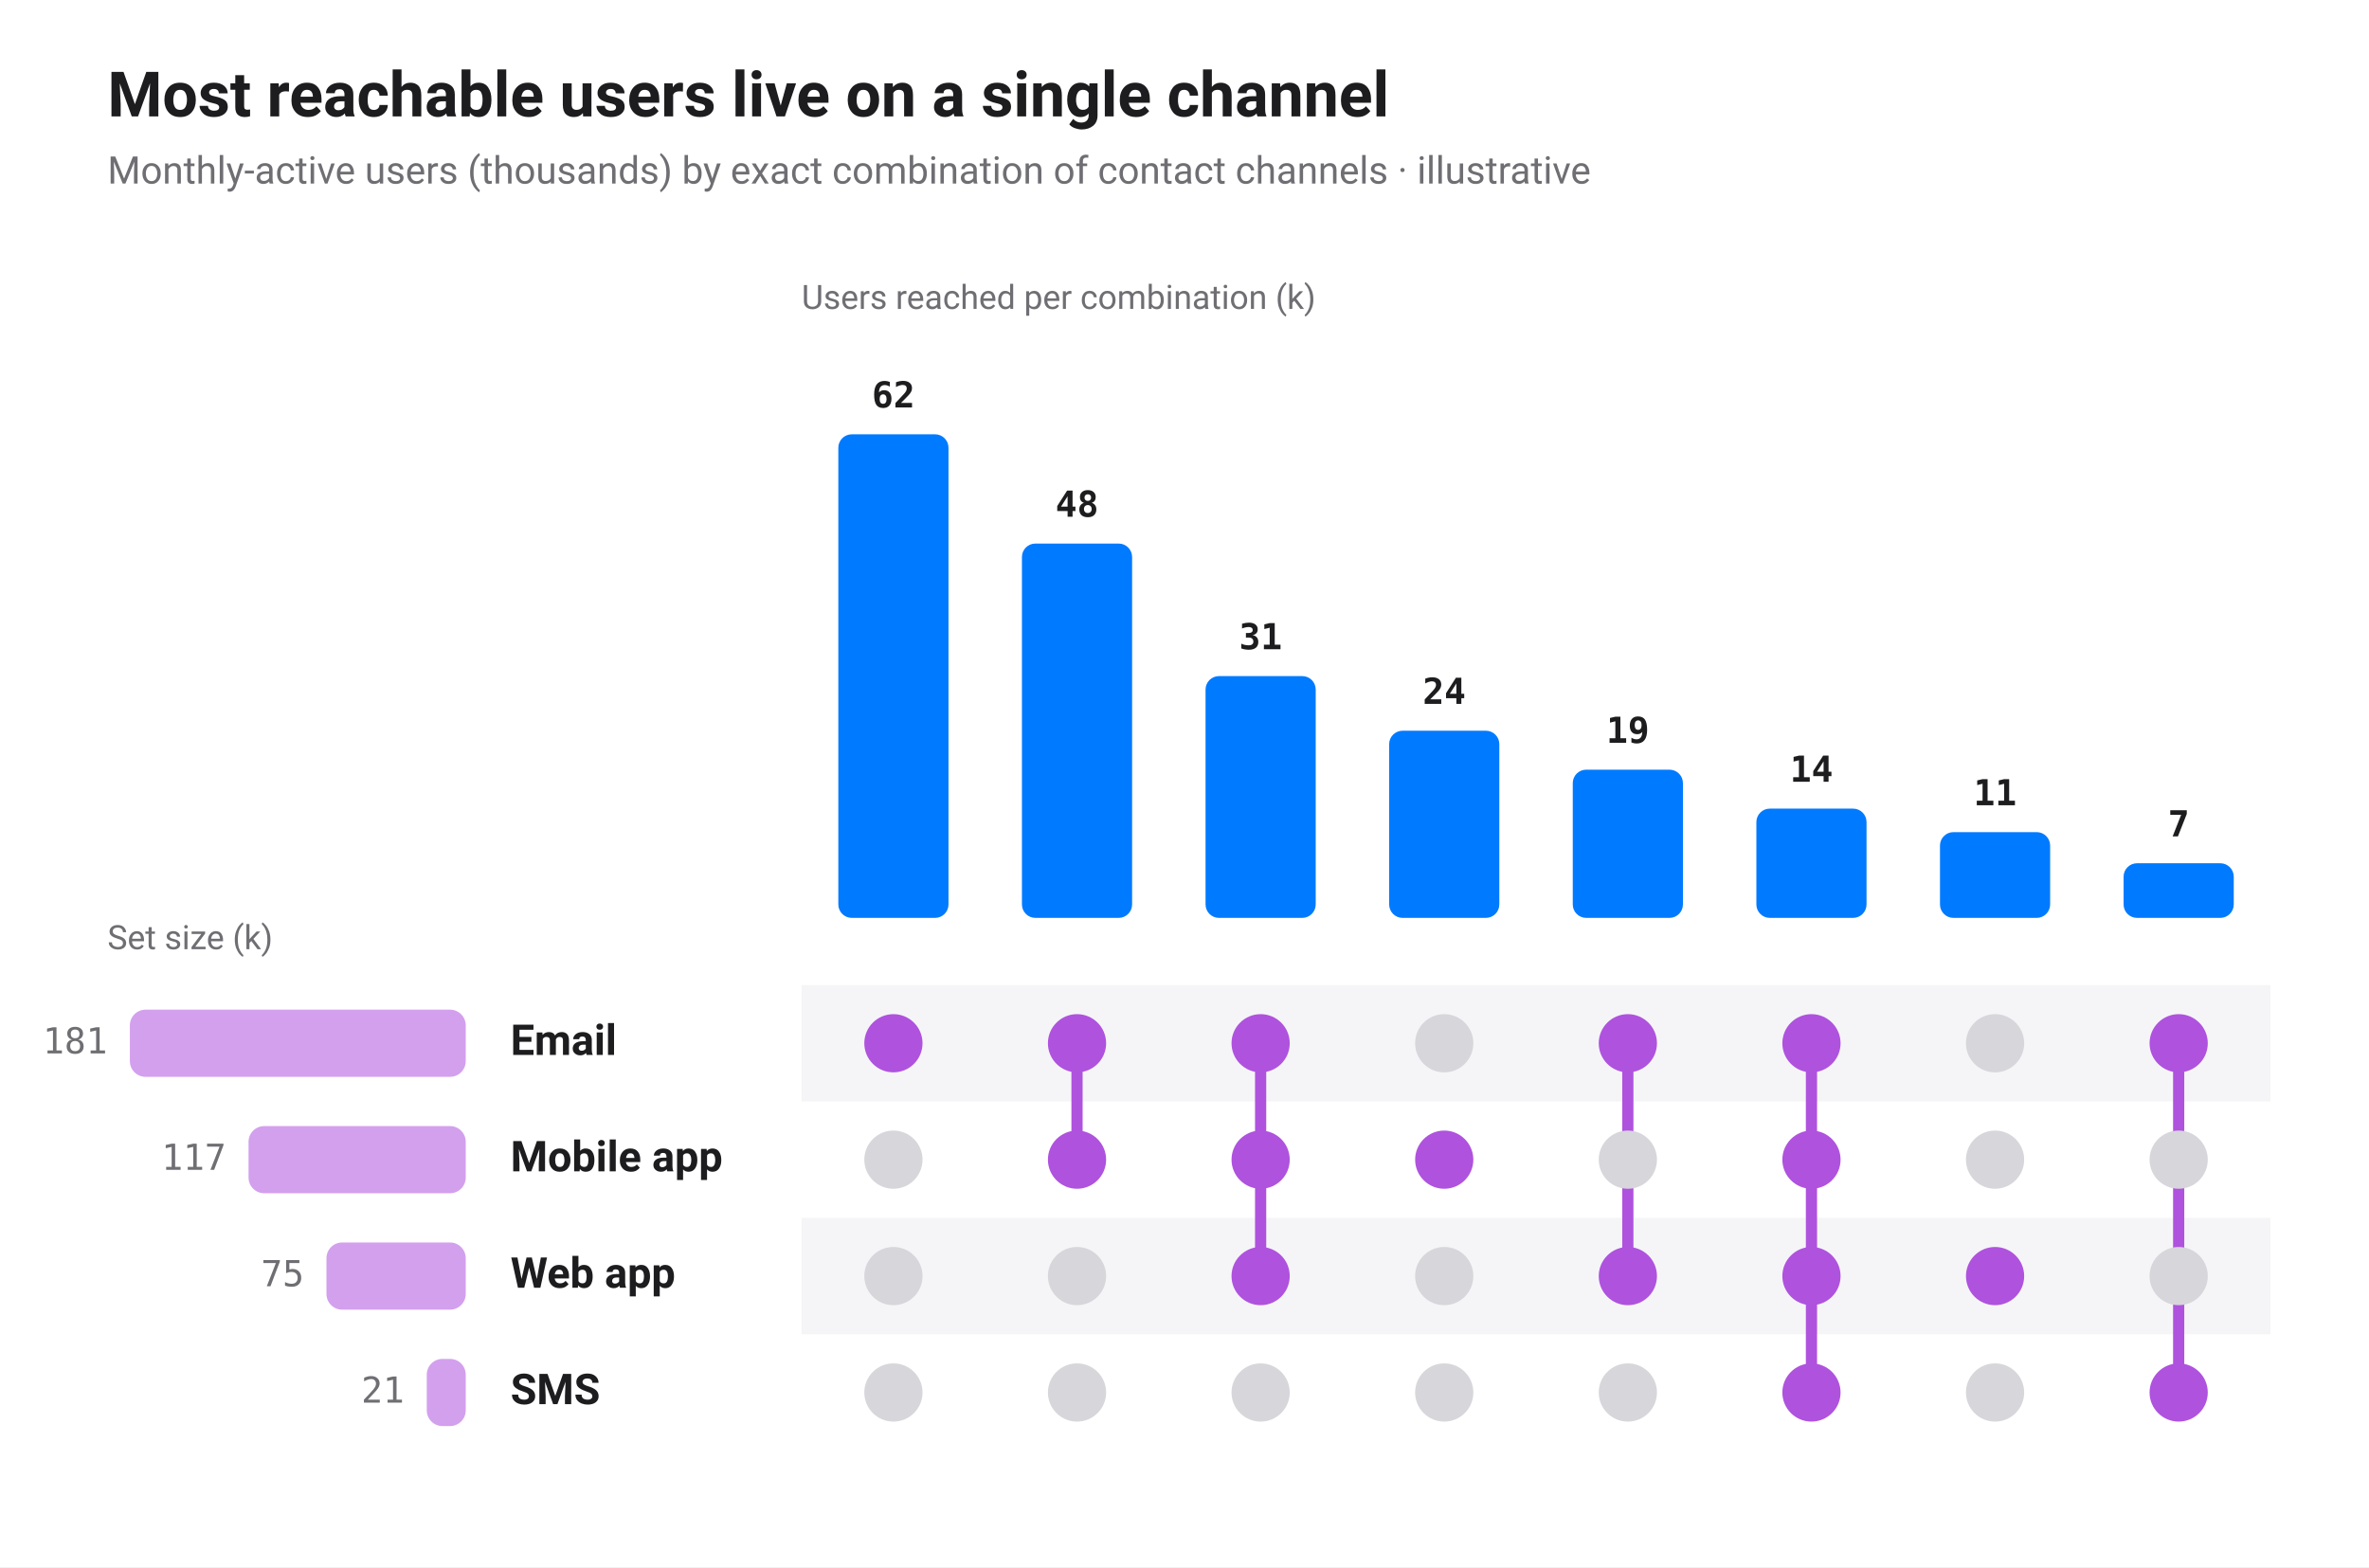
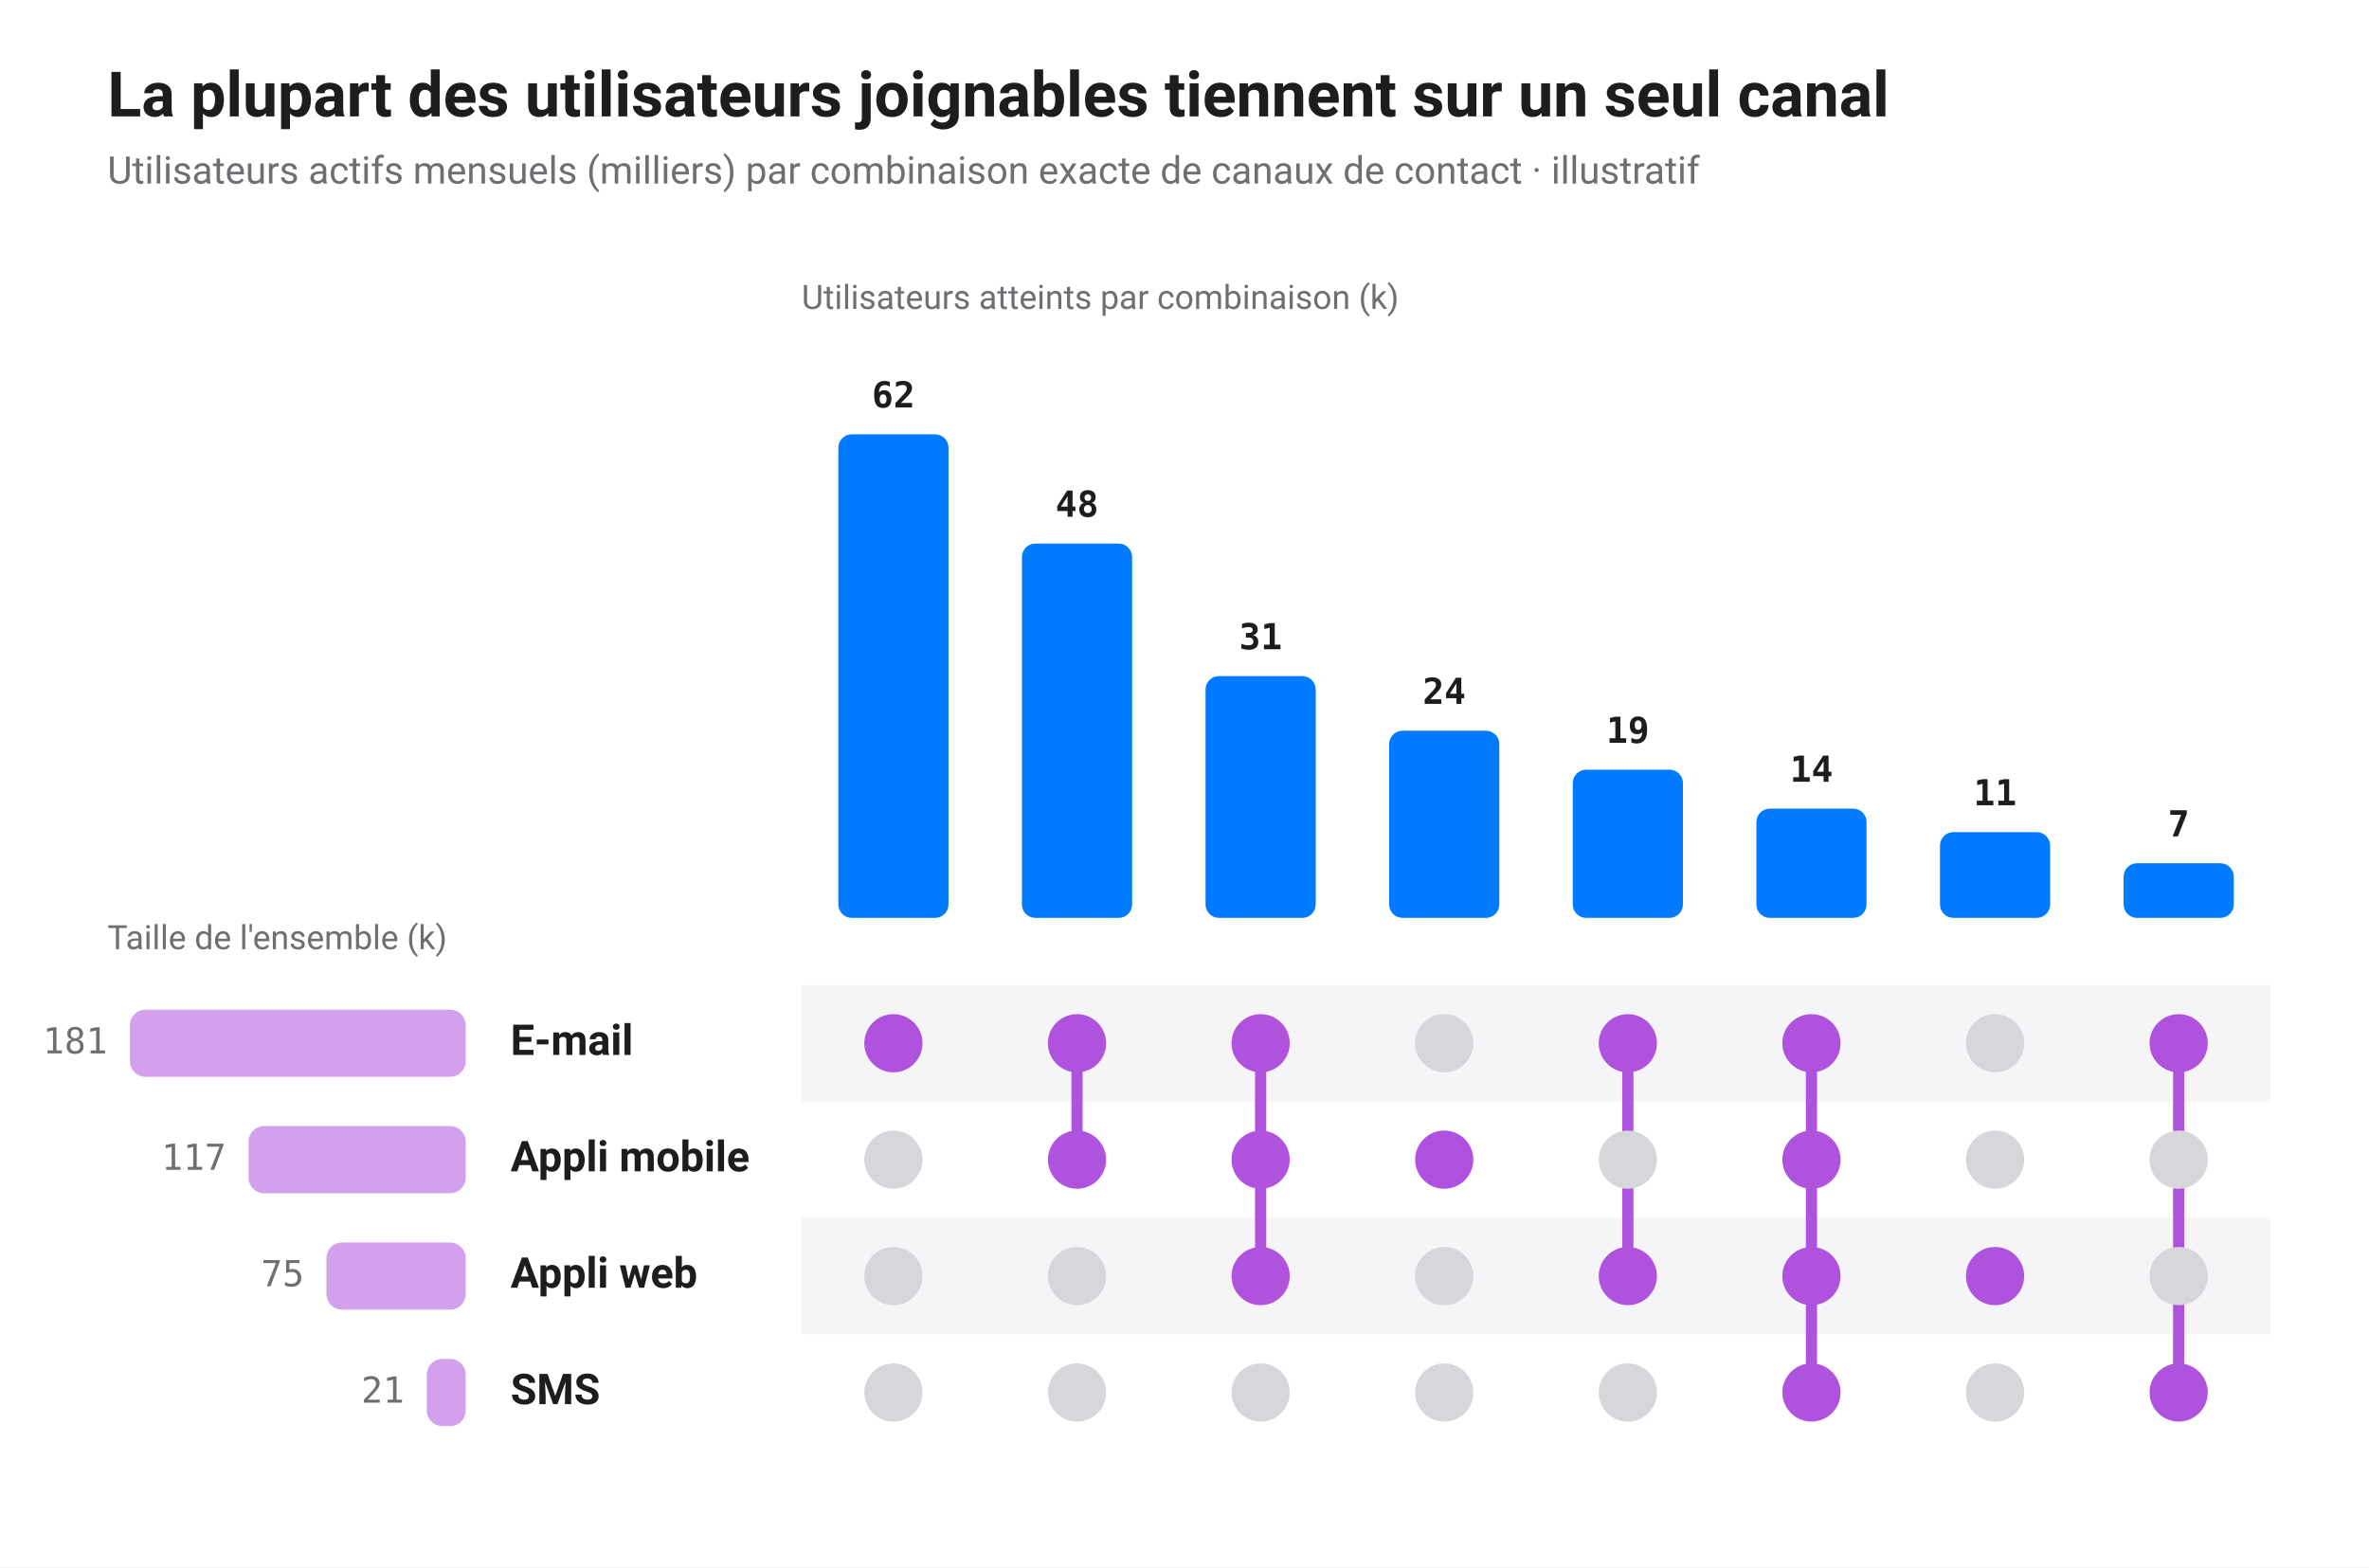
<svg xmlns="http://www.w3.org/2000/svg" width="1058" height="700" viewBox="0 0 1058 700" font-family="Roboto, system-ui, sans-serif" role="img" aria-labelledby="up-title up-desc">
  <style>
.ibar,.dotcol,.conn{transition:opacity .18s ease}
svg:hover .combo,svg:focus-within .combo{opacity:.3}
.combo:hover,.combo:focus,.combo:focus-within{opacity:1!important}
.combo:focus{outline:none}
.hit{cursor:pointer;fill:transparent}
.hit:focus{outline:3px solid #0A4DA0;outline-offset:2px}
</style>
  <rect width="1058" height="700" fill="#FFFFFF" />
-   <text x="48" y="52" font-size="28" font-weight="700" fill="#1D1D1F">Most reachable users live on a single channel</text>
-   <text x="48" y="82" font-size="17" fill="#6E6E73">Monthly-active users (thousands) by exact combination of contact channels · illustrative</text>
+   <text x="48" y="52" font-size="28" font-weight="700" fill="#1D1D1F">La plupart des utilisateurs joignables tiennent sur un seul canal</text>
+   <text x="48" y="82" font-size="17" fill="#6E6E73">Utilisateurs actifs mensuels (milliers) par combinaison exacte de canaux de contact · illustratif</text>
  <rect x="358.0" y="440.0" width="656.0" height="52.0" fill="#F5F5F7" />
  <rect x="358.0" y="544.0" width="656.0" height="52.0" fill="#F5F5F7" />
-   <text x="358.0" y="138.0" font-size="15" fill="#6E6E73">Users reached per combination (k)</text>
-   <text x="48" y="424.0" font-size="15" fill="#6E6E73">Set size (k)</text>
+   <text x="358.0" y="138.0" font-size="15" fill="#6E6E73">Utilisateurs atteints par combinaison (k)</text>
+   <text x="48" y="424.0" font-size="15" fill="#6E6E73">Taille de l'ensemble (k)</text>
  <rect x="58.0" y="451.0" width="150.0" height="30" rx="7" fill="#AF52DE" fill-opacity="0.55" />
  <text x="48.0" y="466.0" font-size="16" font-family="Roboto Mono, monospace" fill="#6E6E73" text-anchor="end" dominant-baseline="middle">181</text>
-   <text x="228.0" y="466.0" font-size="19" font-weight="600" fill="#1D1D1F" dominant-baseline="middle">Email</text>
+   <text x="228.0" y="466.0" font-size="19" font-weight="600" fill="#1D1D1F" dominant-baseline="middle">E-mail</text>
  <rect x="111.0" y="503.0" width="97.0" height="30" rx="7" fill="#AF52DE" fill-opacity="0.55" />
  <text x="101.0" y="518.0" font-size="16" font-family="Roboto Mono, monospace" fill="#6E6E73" text-anchor="end" dominant-baseline="middle">117</text>
-   <text x="228.0" y="518.0" font-size="19" font-weight="600" fill="#1D1D1F" dominant-baseline="middle">Mobile app</text>
+   <text x="228.0" y="518.0" font-size="19" font-weight="600" fill="#1D1D1F" dominant-baseline="middle">Appli mobile</text>
  <rect x="145.8" y="555.0" width="62.2" height="30" rx="7" fill="#AF52DE" fill-opacity="0.55" />
  <text x="135.8" y="570.0" font-size="16" font-family="Roboto Mono, monospace" fill="#6E6E73" text-anchor="end" dominant-baseline="middle">75</text>
-   <text x="228.0" y="570.0" font-size="19" font-weight="600" fill="#1D1D1F" dominant-baseline="middle">Web app</text>
+   <text x="228.0" y="570.0" font-size="19" font-weight="600" fill="#1D1D1F" dominant-baseline="middle">Appli web</text>
  <rect x="190.6" y="607.0" width="17.4" height="30" rx="7" fill="#AF52DE" fill-opacity="0.55" />
  <text x="180.6" y="622.0" font-size="16" font-family="Roboto Mono, monospace" fill="#6E6E73" text-anchor="end" dominant-baseline="middle">21</text>
  <text x="228.0" y="622.0" font-size="19" font-weight="600" fill="#1D1D1F" dominant-baseline="middle">SMS</text>
  <g class="combo c-email">
    <g class="ibar">
      <rect x="374.4" y="194.0" width="49.2" height="216.0" rx="6" fill="#007AFF" />
    </g>
    <text x="399.0" y="182.0" font-size="16" font-family="Roboto Mono, monospace" font-weight="600" fill="#1D1D1F" text-anchor="middle">62</text>
    <g class="dotcol">
      <circle cx="399.0" cy="466.0" r="13.0" fill="#AF52DE" />
      <circle cx="399.0" cy="518.0" r="13.0" fill="#D6D6DB" />
      <circle cx="399.0" cy="570.0" r="13.0" fill="#D6D6DB" />
      <circle cx="399.0" cy="622.0" r="13.0" fill="#D6D6DB" />
    </g>
    <rect class="hit" x="358.0" y="140.0" width="82.0" height="508.0" tabindex="0" role="img" aria-label="Email only: 62k users" />
  </g>
  <g class="combo c-email-mobile-app">
    <g class="ibar">
      <rect x="456.4" y="242.8" width="49.2" height="167.2" rx="6" fill="#007AFF" />
    </g>
    <text x="481.0" y="230.8" font-size="16" font-family="Roboto Mono, monospace" font-weight="600" fill="#1D1D1F" text-anchor="middle">48</text>
    <line class="conn" x1="481.0" y1="466.0" x2="481.0" y2="518.0" stroke="#AF52DE" stroke-width="5" stroke-linecap="round" />
    <g class="dotcol">
      <circle cx="481.0" cy="466.0" r="13.0" fill="#AF52DE" />
      <circle cx="481.0" cy="518.0" r="13.0" fill="#AF52DE" />
      <circle cx="481.0" cy="570.0" r="13.0" fill="#D6D6DB" />
      <circle cx="481.0" cy="622.0" r="13.0" fill="#D6D6DB" />
    </g>
    <rect class="hit" x="440.0" y="140.0" width="82.0" height="508.0" tabindex="0" role="img" aria-label="Email + Mobile app: 48k users" />
  </g>
  <g class="combo c-email-mobile-app-web-app">
    <g class="ibar">
      <rect x="538.4" y="302.0" width="49.2" height="108.0" rx="6" fill="#007AFF" />
    </g>
    <text x="563.0" y="290.0" font-size="16" font-family="Roboto Mono, monospace" font-weight="600" fill="#1D1D1F" text-anchor="middle">31</text>
    <line class="conn" x1="563.0" y1="466.0" x2="563.0" y2="570.0" stroke="#AF52DE" stroke-width="5" stroke-linecap="round" />
    <g class="dotcol">
      <circle cx="563.0" cy="466.0" r="13.0" fill="#AF52DE" />
      <circle cx="563.0" cy="518.0" r="13.0" fill="#AF52DE" />
      <circle cx="563.0" cy="570.0" r="13.0" fill="#AF52DE" />
      <circle cx="563.0" cy="622.0" r="13.0" fill="#D6D6DB" />
    </g>
    <rect class="hit" x="522.0" y="140.0" width="82.0" height="508.0" tabindex="0" role="img" aria-label="Email + Mobile app + Web app: 31k users" />
  </g>
  <g class="combo c-mobile-app">
    <g class="ibar">
      <rect x="620.4" y="326.4" width="49.2" height="83.6" rx="6" fill="#007AFF" />
    </g>
    <text x="645.0" y="314.4" font-size="16" font-family="Roboto Mono, monospace" font-weight="600" fill="#1D1D1F" text-anchor="middle">24</text>
    <g class="dotcol">
      <circle cx="645.0" cy="466.0" r="13.0" fill="#D6D6DB" />
      <circle cx="645.0" cy="518.0" r="13.0" fill="#AF52DE" />
      <circle cx="645.0" cy="570.0" r="13.0" fill="#D6D6DB" />
      <circle cx="645.0" cy="622.0" r="13.0" fill="#D6D6DB" />
    </g>
    <rect class="hit" x="604.0" y="140.0" width="82.0" height="508.0" tabindex="0" role="img" aria-label="Mobile app only: 24k users" />
  </g>
  <g class="combo c-email-web-app">
    <g class="ibar">
      <rect x="702.4" y="343.8" width="49.2" height="66.2" rx="6" fill="#007AFF" />
    </g>
    <text x="727.0" y="331.8" font-size="16" font-family="Roboto Mono, monospace" font-weight="600" fill="#1D1D1F" text-anchor="middle">19</text>
    <line class="conn" x1="727.0" y1="466.0" x2="727.0" y2="570.0" stroke="#AF52DE" stroke-width="5" stroke-linecap="round" />
    <g class="dotcol">
      <circle cx="727.0" cy="466.0" r="13.0" fill="#AF52DE" />
      <circle cx="727.0" cy="518.0" r="13.0" fill="#D6D6DB" />
      <circle cx="727.0" cy="570.0" r="13.0" fill="#AF52DE" />
      <circle cx="727.0" cy="622.0" r="13.0" fill="#D6D6DB" />
    </g>
    <rect class="hit" x="686.0" y="140.0" width="82.0" height="508.0" tabindex="0" role="img" aria-label="Email + Web app: 19k users" />
  </g>
  <g class="combo c-email-mobile-app-web-app-sms">
    <g class="ibar">
      <rect x="784.4" y="361.2" width="49.2" height="48.8" rx="6" fill="#007AFF" />
    </g>
    <text x="809.0" y="349.2" font-size="16" font-family="Roboto Mono, monospace" font-weight="600" fill="#1D1D1F" text-anchor="middle">14</text>
    <line class="conn" x1="809.0" y1="466.0" x2="809.0" y2="622.0" stroke="#AF52DE" stroke-width="5" stroke-linecap="round" />
    <g class="dotcol">
      <circle cx="809.0" cy="466.0" r="13.0" fill="#AF52DE" />
      <circle cx="809.0" cy="518.0" r="13.0" fill="#AF52DE" />
      <circle cx="809.0" cy="570.0" r="13.0" fill="#AF52DE" />
      <circle cx="809.0" cy="622.0" r="13.0" fill="#AF52DE" />
    </g>
    <rect class="hit" x="768.0" y="140.0" width="82.0" height="508.0" tabindex="0" role="img" aria-label="Email + Mobile app + Web app + SMS: 14k users" />
  </g>
  <g class="combo c-web-app">
    <g class="ibar">
      <rect x="866.4" y="371.7" width="49.2" height="38.3" rx="6" fill="#007AFF" />
    </g>
    <text x="891.0" y="359.7" font-size="16" font-family="Roboto Mono, monospace" font-weight="600" fill="#1D1D1F" text-anchor="middle">11</text>
    <g class="dotcol">
      <circle cx="891.0" cy="466.0" r="13.0" fill="#D6D6DB" />
      <circle cx="891.0" cy="518.0" r="13.0" fill="#D6D6DB" />
      <circle cx="891.0" cy="570.0" r="13.0" fill="#AF52DE" />
      <circle cx="891.0" cy="622.0" r="13.0" fill="#D6D6DB" />
    </g>
    <rect class="hit" x="850.0" y="140.0" width="82.0" height="508.0" tabindex="0" role="img" aria-label="Web app only: 11k users" />
  </g>
  <g class="combo c-email-sms">
    <g class="ibar">
      <rect x="948.4" y="385.6" width="49.2" height="24.4" rx="6" fill="#007AFF" />
    </g>
    <text x="973.0" y="373.6" font-size="16" font-family="Roboto Mono, monospace" font-weight="600" fill="#1D1D1F" text-anchor="middle">7</text>
    <line class="conn" x1="973.0" y1="466.0" x2="973.0" y2="622.0" stroke="#AF52DE" stroke-width="5" stroke-linecap="round" />
    <g class="dotcol">
      <circle cx="973.0" cy="466.0" r="13.0" fill="#AF52DE" />
      <circle cx="973.0" cy="518.0" r="13.0" fill="#D6D6DB" />
      <circle cx="973.0" cy="570.0" r="13.0" fill="#D6D6DB" />
      <circle cx="973.0" cy="622.0" r="13.0" fill="#AF52DE" />
    </g>
    <rect class="hit" x="932.0" y="140.0" width="82.0" height="508.0" tabindex="0" role="img" aria-label="Email + SMS: 7k users" />
  </g>
  <g data-fs-internal="" role="button" tabindex="0" aria-label="Toggle fullscreen" transform="translate(1010,14)" style="display:none;cursor:pointer">
    <rect x="0" y="0" width="34" height="34" rx="8" fill="#F2F3F5" />
    <path d="M6 13 V6 h7 M28 13 V6 h-7 M6 21 v7 h7 M28 21 v7 h-7" fill="none" stroke="#1D1D1F" stroke-width="2" stroke-linecap="round" />
  </g>
</svg>
